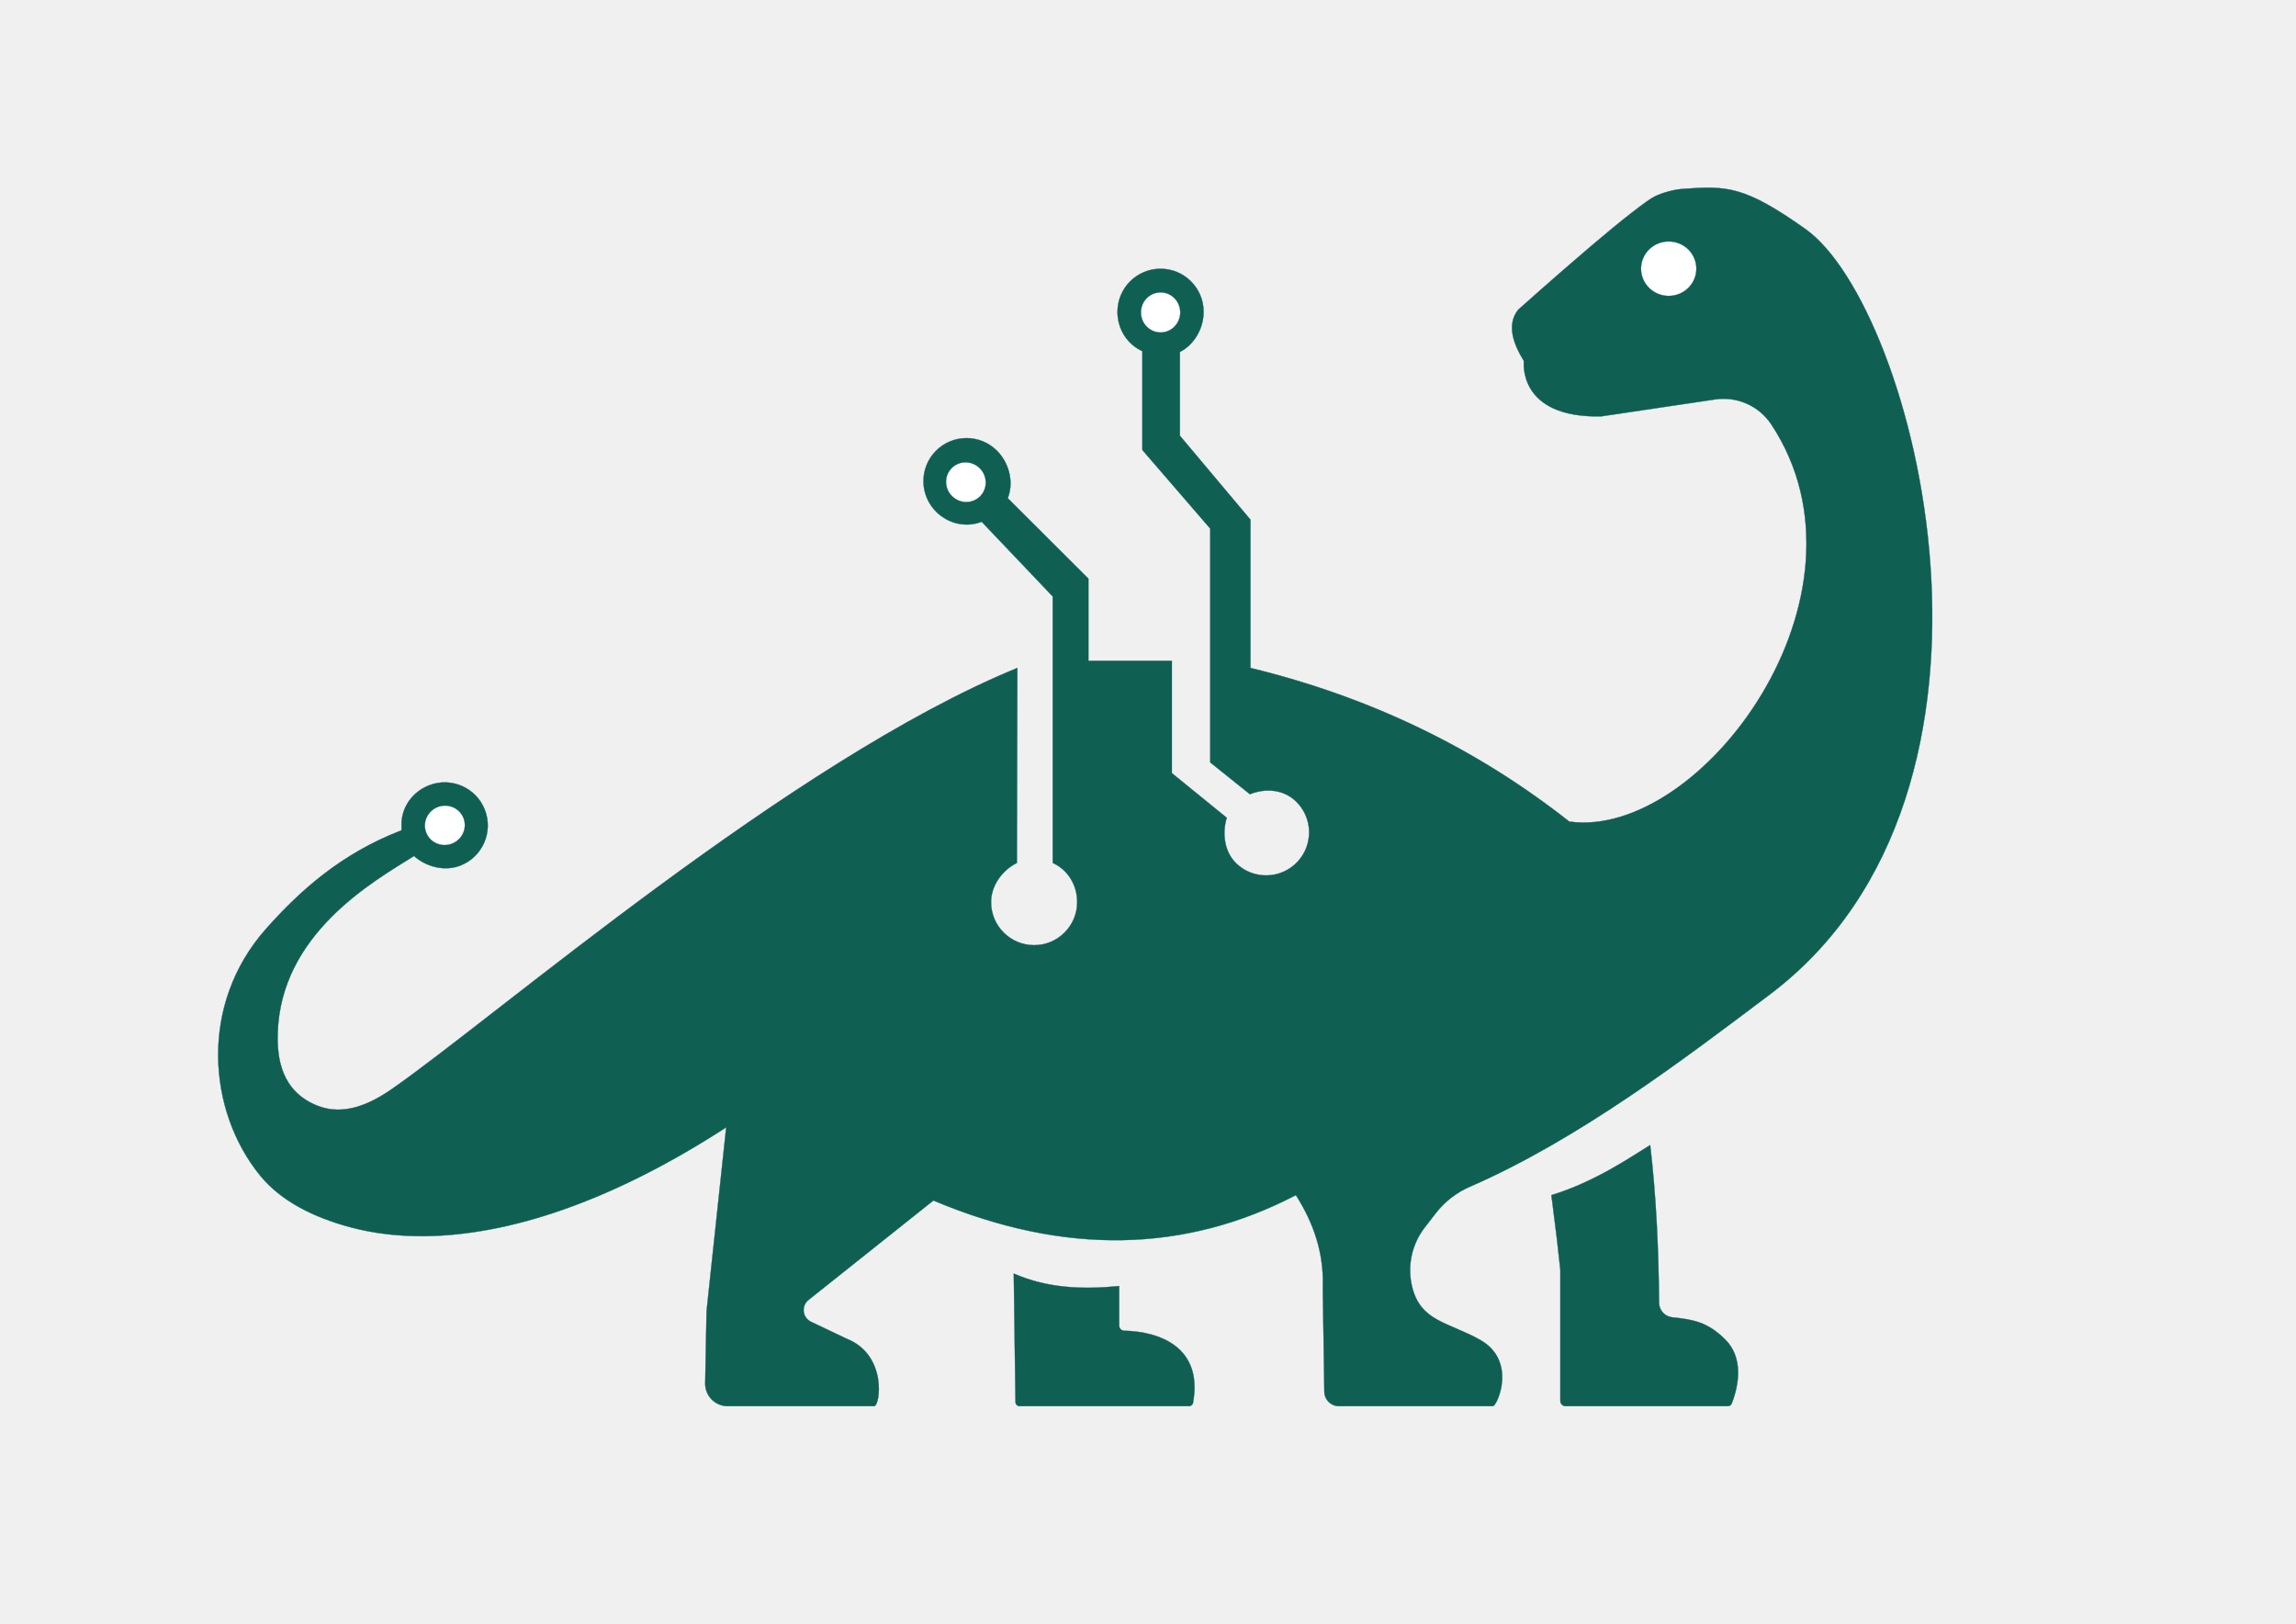
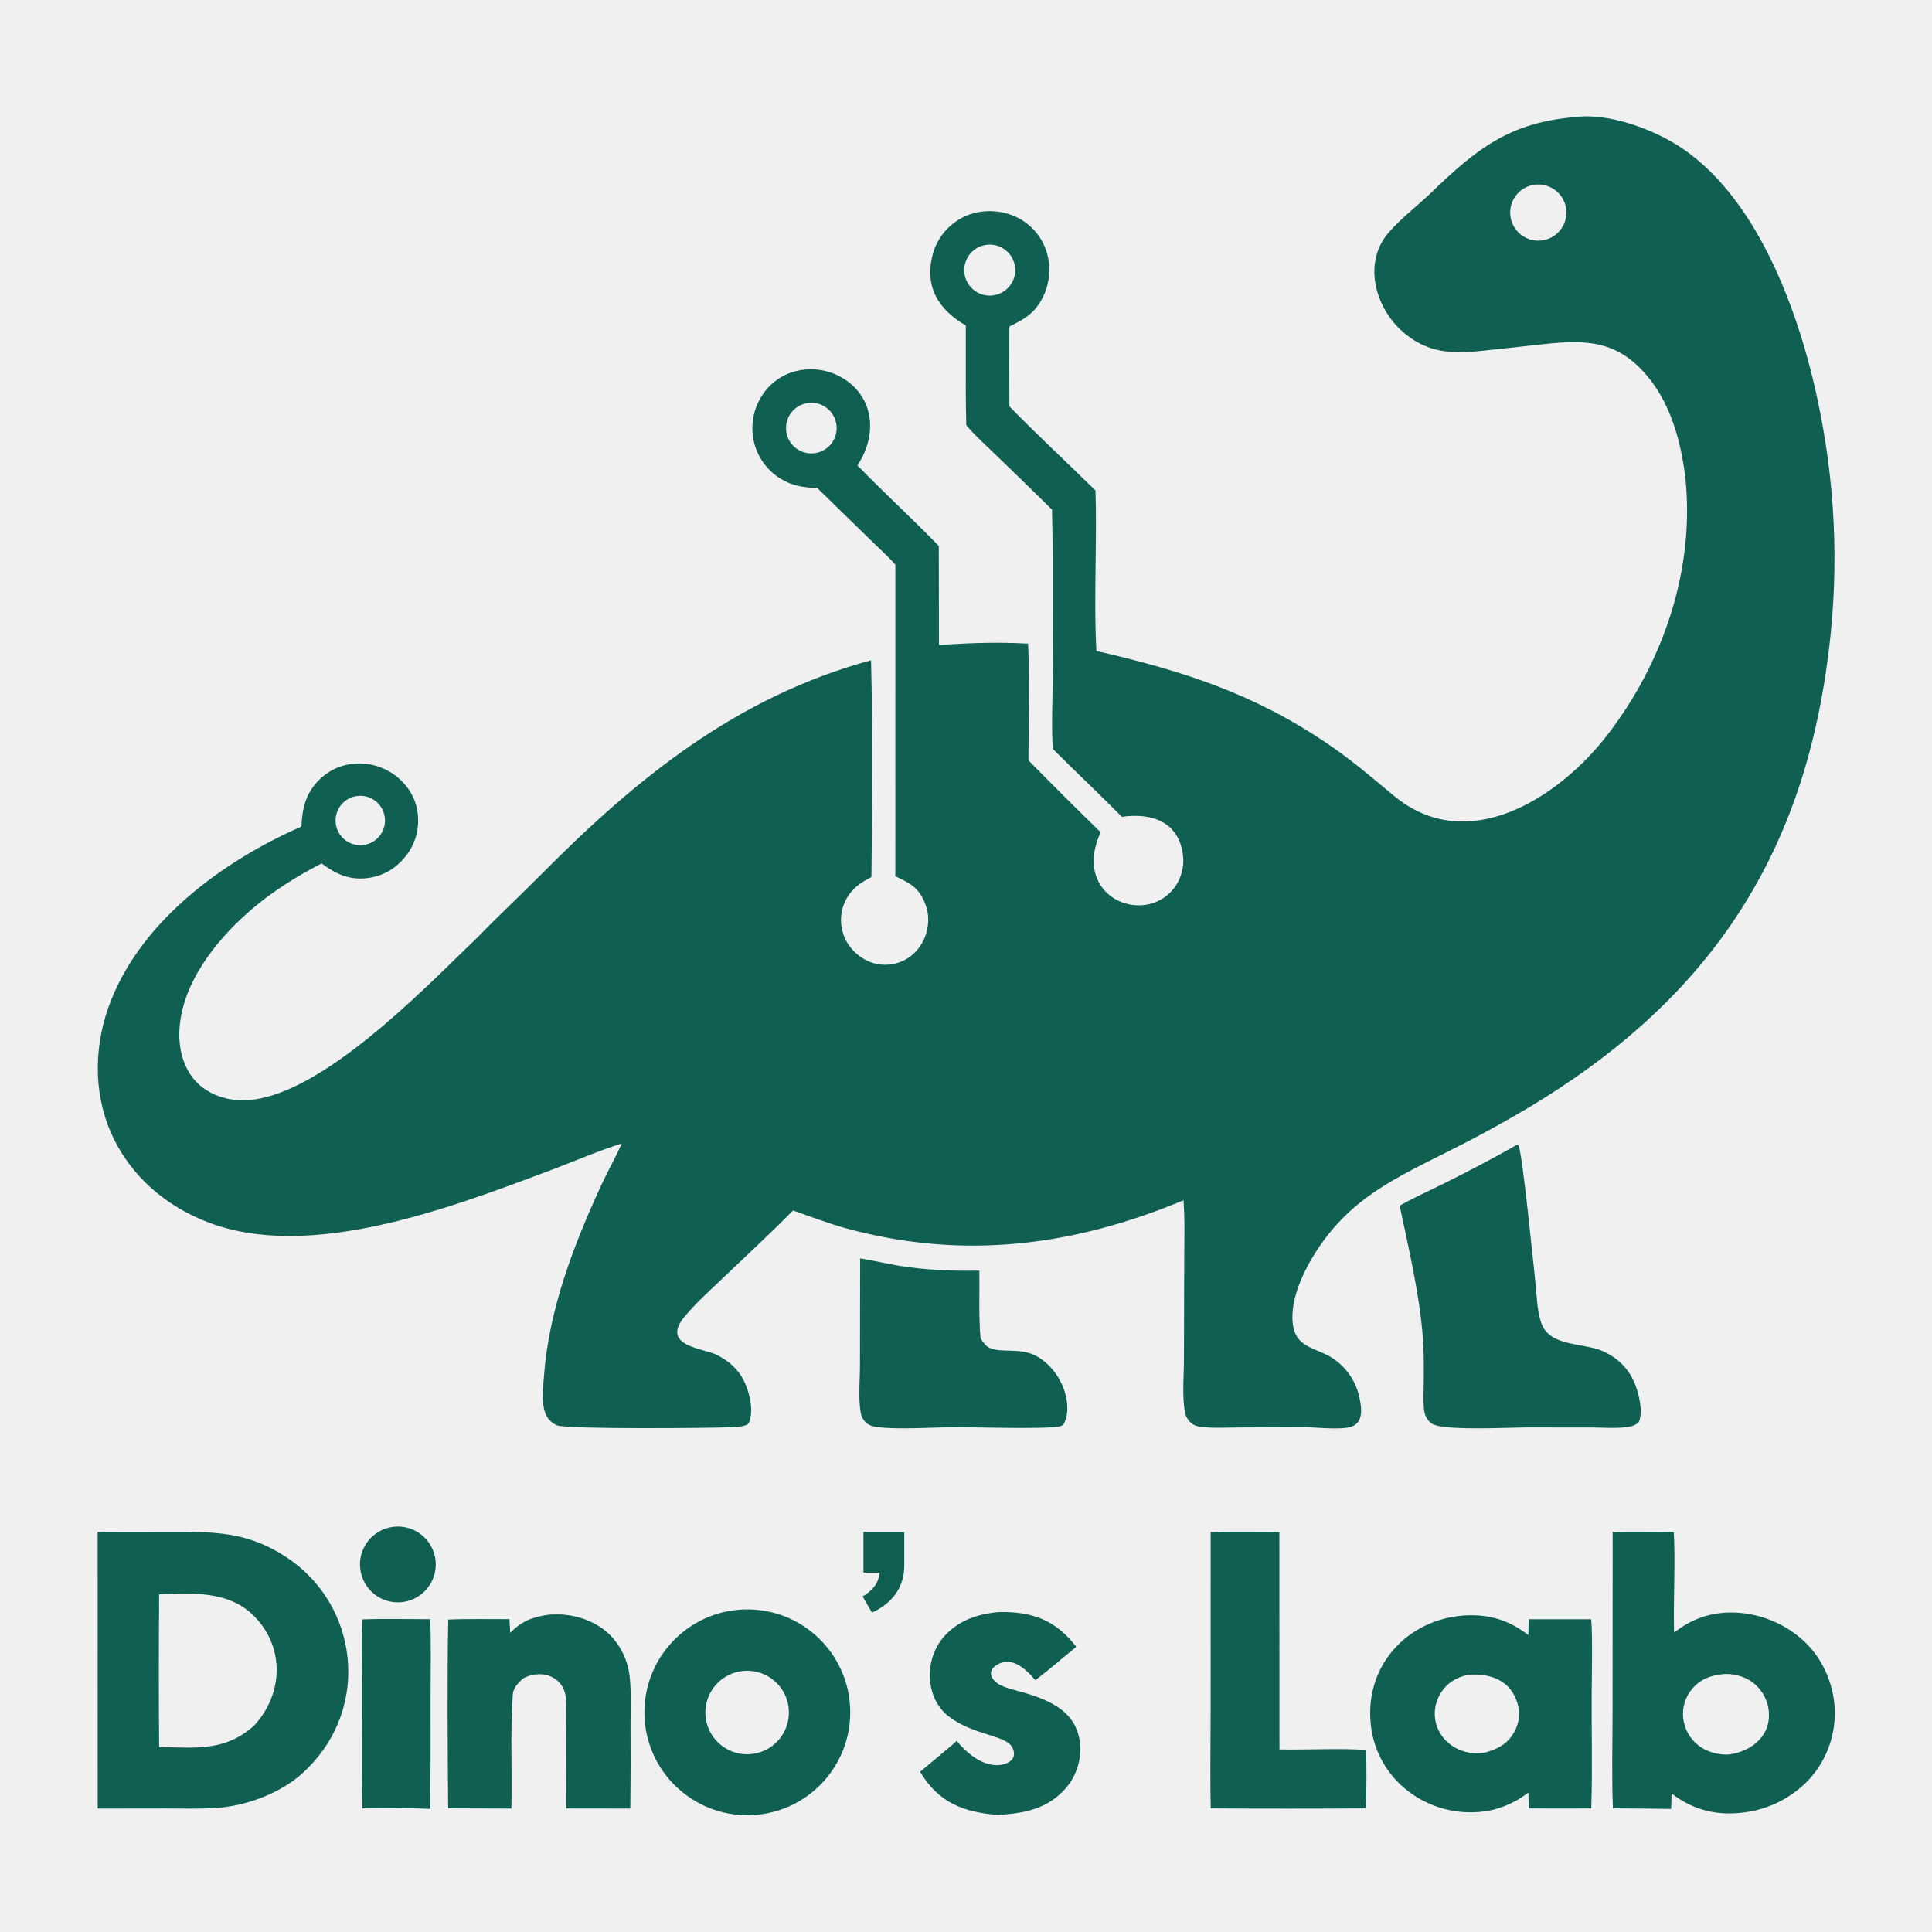
- <svg xmlns="http://www.w3.org/2000/svg" width="100%" height="100%" viewBox="0 0 4961 3508" version="1.1" xml:space="preserve" style="fill-rule:evenodd;clip-rule:evenodd;stroke-linecap:round;stroke-linejoin:round;stroke-miterlimit:1.5;">
-   <path d="M894.657,1849.205c-88.656,55.506 -288.697,167.972 -294.626,383.646c-1.44,52.378 7.251,124.652 85.762,155.85c58.246,23.145 115.729,-4.558 161.704,-36.565c224.551,-156.329 863.626,-709.487 1350.699,-909.129l-1.044,421.308c-30.736,15.194 -55.756,47.995 -55.756,84.576c0,51.345 41.686,93.031 93.031,93.031c51.345,0 93.031,-41.686 93.031,-93.031c0,-37.621 -20.611,-70.056 -52.772,-84.708l0,-575.551l-153.614,-161.46c-1.368,0.529 -2.744,1.024 -4.127,1.483c-31.957,10.61 -67.845,2.566 -93.632,-22.64c-36.718,-35.89 -37.391,-94.839 -1.501,-131.557c35.89,-36.718 94.839,-37.391 131.557,-1.501c26.16,25.569 36.605,65.268 25.986,97.868l-1.86,5.54l174.217,173.673l0,177.532l180.318,0l0,242.686l118.624,96.414c-10.148,32.75 -5.607,73.765 20.919,98.955c37.232,35.357 96.165,33.834 131.522,-3.398c35.357,-37.232 33.834,-96.165 -3.398,-131.522c-27.28,-25.906 -66.211,-28.154 -98.981,-14.922l-85.708,-68.684l0,-505.124l-146.657,-169.813l0,-213.573c-32.255,-14.444 -53.506,-46.734 -53.749,-84.354c-0.331,-51.344 41.085,-93.298 92.429,-93.629c51.344,-0.331 93.298,41.085 93.629,92.429c0.236,36.579 -20.625,71.933 -51.262,87.325l0,180.928l152.465,181.391l0,320.329c260.277,63.167 489.391,174.598 688.883,331.908c284.327,39.762 679.945,-489.392 436.7,-857.763c-26.487,-40.198 -73.891,-61.375 -121.505,-54.281c-93.306,13.819 -246.403,36.628 -246.403,36.628c-181.982,3.859 -166.879,-119.6 -166.879,-119.6c-22.068,-35.939 -38.508,-78.001 -12.154,-110.927c0,0 80.787,-72.27 158.516,-138.413c61.736,-52.534 120.668,-99.013 137.41,-106.725c17.47,-8.048 40.159,-14.438 60.984,-15.881c93.938,-6.69 131.913,-6.465 263.504,86.741c237.816,168.446 508.349,1213.813 -77.92,1654.581c-183.726,138.129 -411.01,311.64 -646.207,414.117c-29.526,12.65 -55.315,32.662 -74.901,58.122c-7.713,9.792 -15.923,20.464 -23.717,30.595c-28.411,36.93 -38.168,84.914 -26.437,130.007c18.81,73.07 78.501,74.364 146.272,112.432c80.863,45.422 36.731,143.208 27.659,143.208l-332.716,0c-17.163,-0 -31.149,-13.776 -31.408,-30.938l-3.313,-219.391c-0.053,-3.586 -0.032,-7.173 0.063,-10.759c1.774,-69.14 -19.114,-133.46 -58.252,-194.746c-239.09,124.315 -499.634,131.103 -783.238,11.578l-269.828,214.83c-7.553,6.014 -11.474,15.495 -10.375,25.087c1.1,9.592 7.064,17.94 15.782,22.088l76.559,36.43c88.982,34.935 72.796,145.821 59.785,145.821c-54.226,0.069 -234.185,0 -316.469,0c-13.03,0 -25.513,-5.239 -34.64,-14.54c-9.127,-9.3 -14.131,-21.879 -13.886,-34.907l2.894,-153.975c0.024,-1.297 0.106,-2.592 0.244,-3.881l42.246,-394.974c-254.622,165.055 -474.071,232.567 -648.735,234.958c-59.274,0.811 -113.39,-5.877 -161.972,-18.798c-81.575,-21.695 -151.41,-57.103 -196.147,-111.803c-113.314,-138.548 -133.342,-369.667 13.252,-534.068c71.267,-79.924 160.296,-161.35 292.053,-212.006l0,-17.101c2.062,-35.281 24.713,-66.605 59.8,-80.178c47.887,-18.524 101.805,5.315 120.329,53.202c18.524,47.887 -5.315,101.805 -53.202,120.329c-34.117,13.197 -74.572,2.376 -99.831,-20.809Z" style="fill:#0f5f53;stroke:#0f5f53;stroke-width:0.63px;" />
-   <path d="M2190.473,2751.34c71.814,31.541 147.771,34.977 227.704,27.016c0,0 0,59.855 0,85.278c-0,6.149 4.939,11.157 11.088,11.243c74.98,1.62 170.487,34.738 148.573,155.664c-0.764,4.175 -4.402,7.207 -8.646,7.207c-47.464,0.008 -314.448,0.008 -366.178,0.008c-4.813,0 -8.733,-3.867 -8.798,-8.68c-0.645,-47.895 -3.742,-277.735 -3.742,-277.735Z" style="fill:#0f5f53;stroke:#0f5f53;stroke-width:0.63px;" />
-   <path d="M3352.149,2581.922c94.218,-28.736 171.7,-82.533 213.407,-108.131c12.965,109.88 18.37,226.579 19.187,340.653c0.095,16.088 12.204,29.564 28.19,31.374c45.548,4.81 77.045,9.932 115.516,48.731c37.4,37.719 30.113,94.512 13.351,137.498c-1.363,3.442 -4.689,5.703 -8.391,5.703c-42.405,0.007 -294.06,0.007 -350.663,0.007c-6.241,0 -11.301,-5.059 -11.301,-11.301c-0,-53.965 -0,-282.834 -0,-282.834l-7.719,-69.469l-11.578,-92.23Z" style="fill:#0f5f53;stroke:#0f5f53;stroke-width:0.63px;" />
-   <ellipse cx="3605.572" cy="580.433" rx="59.821" ry="58.856" style="fill:#fff;stroke:#0f5f53;stroke-width:0.63px;" />
-   <path d="M2507.788,631.605c23.48,0.048 42.503,19.503 42.453,43.418c-0.049,23.915 -19.152,43.291 -42.632,43.243c-23.48,-0.048 -42.503,-19.503 -42.453,-43.418c0.049,-23.915 19.152,-43.291 42.632,-43.243Z" style="fill:#fff;stroke:#0f5f53;stroke-width:0.63px;" />
-   <path d="M2056.297,1011.172c16.555,-16.651 43.764,-16.48 60.723,0.381c16.959,16.861 17.288,44.069 0.733,60.72c-16.555,16.651 -43.764,16.48 -60.723,-0.381c-16.959,-16.861 -17.288,-44.069 -0.733,-60.72Z" style="fill:#fff;stroke:#0f5f53;stroke-width:0.63px;" />
-   <path d="M1001.738,1767.754c8.284,21.97 -3.157,46.657 -25.534,55.095c-22.377,8.438 -47.27,-2.549 -55.554,-24.519c-8.284,-21.97 3.157,-46.657 25.534,-55.095c22.377,-8.438 47.27,2.549 55.554,24.519Z" style="fill:#fff;stroke:#0f5f53;stroke-width:0.63px;" />
+ <svg xmlns="http://www.w3.org/2000/svg" viewBox="0 0 1676 1676" width="1676" height="1676" preserveAspectRatio="xMidYMid meet" role="img" aria-labelledby="logo-title">
+   <g transform="translate(-62 -230.3512)">
+     <g transform="translate(68.5,21.5)">
+       <path fill="#0F5F53" d="M 1360.12 310.401 C 1389.1 306.526 1428.69 321.212 1452.66 337.422 C 1521.5 383.96 1557.22 488.236 1572.36 566.117 C 1586.78 638.508 1588.79 712.824 1578.29 785.888 C 1554 961.502 1468.63 1081.01 1317.4 1170.98 C 1295.26 1184.06 1272.65 1196.34 1249.63 1207.8 C 1204.42 1230.59 1166.49 1247.73 1137.17 1291.59 C 1124.9 1309.94 1110.64 1338.39 1115.69 1361.24 C 1119.38 1377.96 1136.62 1378.77 1148.92 1386.68 C 1161.4 1394.64 1170.09 1407.37 1172.94 1421.91 C 1174.23 1428.19 1175.66 1436.73 1171.67 1442.28 C 1169.39 1445.46 1165.61 1446.89 1161.84 1447.4 C 1154.195 1448.439 1145.608 1447.944 1137.223 1447.46 L 1137.217 1447.46 C 1132.531 1447.189 1127.909 1446.923 1123.55 1446.93 L 1068.04 1447.16 C 1065.308 1447.173 1062.542 1447.231 1059.76 1447.288 L 1059.757 1447.288 C 1052.101 1447.447 1044.333 1447.608 1036.86 1446.86 C 1033.25 1446.5 1029.81 1445.81 1026.96 1443.42 C 1024.27 1441.17 1022.21 1437.77 1021.55 1434.32 C 1019.539 1423.907 1019.933 1411.754 1020.307 1400.237 C 1020.451 1395.773 1020.593 1391.404 1020.59 1387.27 L 1020.82 1301.37 C 1020.827 1297.294 1020.868 1293.203 1020.909 1289.105 C 1021.04 1276.085 1021.171 1262.996 1020.22 1250.08 C 924.45 1290.01 829.259 1302 728.265 1274.63 C 712.451 1270.34 696.916 1264.36 681.449 1258.96 C 661.401 1279.32 640.231 1298.77 619.605 1318.55 C 609.474 1328.26 598.511 1337.98 589.408 1348.66 C 586.032 1352.62 582.147 1357.15 581.163 1362.41 C 579.094 1373.451 593.619 1377.528 604.926 1380.703 C 608.683 1381.757 612.085 1382.712 614.404 1383.79 C 622.82 1387.7 630.351 1393.61 635.674 1401.25 C 642.017 1410.36 647.017 1427.78 644.442 1438.86 C 644.071 1440.45 643.369 1443.8 641.854 1444.61 C 638.224 1446.54 632.275 1446.74 628.187 1446.94 C 612.429 1447.73 485.242 1448.85 476.723 1445.36 C 472.318 1443.52 468.8 1440.05 466.913 1435.66 C 463.332 1427.105 464.308 1415.507 465.125 1405.811 C 465.235 1404.502 465.342 1403.228 465.435 1402 C 469.771 1344.65 491.114 1288.98 514.98 1237.22 C 520.641 1224.94 527.376 1213.21 532.837 1200.84 C 511.995 1207.38 491.477 1216.38 470.994 1224.06 C 469.293 1224.698 467.577 1225.342 465.846 1225.992 C 381.484 1257.663 262.02 1302.512 174.778 1269.49 C 137.137 1255.24 106.15 1228.75 89.816 1191.56 C 73.841 1155.19 75.257 1113.72 89.634 1077.12 C 117.276 1006.76 187.661 955.325 254.981 925.924 C 255.59 913.771 257.093 903.15 264.113 892.89 C 271.586 881.968 282.861 874.293 295.951 871.996 C 309.546 869.527 323.563 872.58 334.899 880.48 C 345.557 887.967 353.249 898.939 355.478 911.869 C 357.749 925.04 354.946 938.504 347.135 949.359 C 338.8 960.942 327.593 968.337 313.387 970.421 C 297.192 972.798 285.216 967.317 272.494 957.896 C 249.854 969.519 228.029 983.338 208.904 1000.21 C 179.979 1025.71 151.273 1062.34 149.146 1102.2 C 148.312 1117.83 152.274 1134.97 163.158 1146.69 C 173.258 1157.56 187.629 1162.91 202.266 1163.33 C 261.203 1165.01 343.825 1084.336 393.285 1036.043 C 398.877 1030.583 404.045 1025.536 408.707 1021.07 C 426.225 1002.92 445.039 985.511 462.796 967.585 C 545.645 883.947 632.743 813.219 749.119 781.641 C 750.661 840.944 750.077 910.104 749.468 969.735 C 740.352 974.247 732.929 979.38 727.794 988.509 C 722.898 997.376 721.725 1007.83 724.535 1017.56 C 727.459 1027.79 734.76 1036.46 744.121 1041.44 C 752.882 1046.16 763.193 1047.1 772.662 1044.03 C 793.658 1037.24 804.061 1012.71 796.024 992.623 C 790.39 978.545 782.934 975.076 770.186 968.973 L 770.222 698.634 C 764.169 691.852 753.662 682.162 746.963 675.589 L 702.41 632.138 C 690.485 631.848 680.912 630.463 670.558 624.069 C 659.013 616.969 650.752 605.582 647.584 592.404 C 644.314 578.694 646.748 564.243 654.33 552.361 C 661.326 541.163 672.542 533.257 685.441 530.433 C 699.477 527.362 714.159 530.05 726.196 537.895 C 752.758 555.188 754.044 587.692 737.305 612.591 C 760.51 636.458 784.676 658.513 807.894 682.447 L 808.056 768.258 L 810.73 768.116 C 839.322 766.595 855.696 765.724 885.342 767.168 C 886.374 789.389 886.11 815.391 885.859 839.969 C 885.759 849.789 885.662 859.381 885.65 868.414 C 906.305 889.449 927.189 910.259 948.297 930.839 C 922.621 986.849 985.587 1012.51 1011.58 979.828 C 1018.06 971.619 1020.99 961.165 1019.73 950.786 C 1016.18 921.628 992.545 913.763 966.759 917.44 C 947.23 897.626 926.674 878.488 906.952 858.658 C 905.83 847.467 906.184 829.32 906.502 812.986 L 906.502 812.985 C 906.663 804.74 906.815 796.957 906.763 790.765 C 906.614 772.98 906.658 755.129 906.701 737.264 L 906.701 737.258 C 906.77 708.458 906.84 679.62 906.107 650.955 C 890.064 635.104 873.906 619.369 857.636 603.751 C 850.167 596.52 837.659 585.168 831.735 577.66 C 831.235 559.626 831.286 540.438 831.336 521.528 L 831.336 521.516 L 831.336 521.482 C 831.364 511.224 831.391 501.048 831.329 491.183 C 807.333 477.376 795.14 457.214 802.727 429.156 C 806.35 416.149 814.998 405.117 826.765 398.494 C 838.991 391.508 853.989 390.308 867.419 394.21 C 880.463 397.933 891.442 406.782 897.85 418.738 C 907.404 436.767 905.166 459.762 892.461 475.767 C 886.22 483.629 877.849 487.713 869.12 492.168 C 868.995 515.241 869.008 538.315 869.159 561.388 C 892.668 585.61 919.604 610.506 943.837 634.353 C 944.456 654.228 944.194 675.46 943.932 696.733 C 943.606 723.105 943.28 749.541 944.631 773.535 C 1019.45 790.807 1080.96 810.328 1145.55 854.314 C 1165.6 867.846 1184.13 883.728 1202.65 899.137 C 1266.29 952.078 1345.36 901.416 1387.68 846.672 C 1436.61 783.392 1464.19 702.164 1455.4 621.921 C 1451.66 592.636 1443.55 562.095 1425.17 538.435 C 1399.17 504.961 1371.96 503.163 1333.79 507.273 L 1290.62 511.96 C 1289.665 512.064 1288.715 512.167 1287.771 512.271 C 1259.615 515.349 1236.263 517.902 1212.21 498.261 C 1187.07 477.723 1174.99 437.545 1198 410.791 C 1209.07 397.929 1223 387.611 1235.02 375.998 C 1274.52 337.855 1303.15 315.056 1360.12 310.401 Z M 1309.54 1201.92 L 1310.64 1202.31 C 1313.94 1206.08 1323.71 1305.79 1325.21 1318.95 C 1326.55 1330.8 1326.65 1346.09 1330.8 1357.18 C 1338.24 1377.08 1366.4 1373.64 1383.01 1380.62 C 1396.53 1386.31 1406.3 1395.81 1411.82 1409.48 C 1415.39 1418.31 1419 1433.54 1415.14 1442.63 C 1412.1 1445.42 1408.83 1446.27 1404.78 1446.83 C 1397.961 1447.785 1390.685 1447.572 1383.559 1447.363 C 1380.685 1447.279 1377.835 1447.196 1375.05 1447.19 L 1317.63 1447.12 C 1314.831 1447.129 1310.525 1447.248 1305.314 1447.392 C 1282.69 1448.016 1243.004 1449.11 1235.47 1443.77 C 1232.5 1441.66 1230.08 1438 1229.35 1434.45 C 1228.147 1428.671 1228.312 1422.087 1228.469 1415.864 C 1228.516 1413.968 1228.563 1412.106 1228.57 1410.31 C 1228.576 1408.285 1228.587 1406.257 1228.598 1404.226 L 1228.598 1404.222 C 1228.661 1392.248 1228.726 1380.18 1227.76 1368.28 C 1224.63 1329.99 1215.61 1292.3 1207.71 1254.79 C 1220.26 1247.66 1233.8 1241.66 1246.72 1235.2 C 1267.99 1224.59 1288.87 1213.66 1309.54 1201.92 Z M 739.662 1300.5 C 751.041 1302.23 762.3 1305.1 773.688 1306.93 C 796.89 1310.64 819.618 1311.54 843.074 1311.1 C 843.206 1317.736 843.163 1324.403 843.119 1331.076 L 843.119 1331.08 C 843.034 1344.083 842.95 1357.111 844.161 1369.99 C 845.864 1372.57 848.131 1375.98 850.839 1377.54 C 855.449 1380.194 861.529 1380.345 868.189 1380.51 C 876.436 1380.714 885.571 1380.941 893.899 1385.97 C 905.811 1393.16 914.562 1405.52 917.901 1418.96 C 920.016 1427.48 920.362 1437.4 915.768 1445.12 C 913.043 1446.31 910.545 1446.88 907.571 1447.02 C 888.876 1447.896 869.96 1447.593 851.093 1447.292 C 840.871 1447.129 830.664 1446.965 820.515 1446.99 C 813.654 1447.006 806.65 1447.228 799.602 1447.451 C 784.997 1447.914 770.206 1448.382 756.115 1447.04 C 751.911 1446.64 747.592 1445.8 744.469 1442.74 C 742.32 1440.64 740.743 1437.79 740.23 1434.82 C 738.585 1425.3 738.924 1414.943 739.255 1404.852 L 739.255 1404.848 C 739.39 1400.726 739.524 1396.648 739.52 1392.69 Z M 1322.44 369.499 C 1309.51 372.498 1301.36 385.295 1304.1 398.284 C 1306.84 411.273 1319.48 419.677 1332.52 417.189 C 1341.19 415.535 1348.28 409.327 1351.07 400.957 C 1353.87 392.587 1351.92 383.362 1345.98 376.837 C 1340.04 370.312 1331.04 367.505 1322.44 369.499 Z M 847.663 421.506 C 835.693 423.945 827.966 435.625 830.405 447.595 C 832.843 459.565 844.523 467.292 856.493 464.854 C 868.464 462.416 876.191 450.735 873.752 438.765 C 871.314 426.794 859.633 419.067 847.663 421.506 Z M 694.2 558.484 C 682.189 560.215 673.858 571.358 675.597 583.368 C 677.337 595.378 688.486 603.7 700.495 601.953 C 712.491 600.207 720.804 589.071 719.066 577.073 C 717.329 565.076 706.199 556.755 694.2 558.484 Z M 302.524 899.503 C 290.86 901.446 282.973 912.467 284.898 924.134 C 286.822 935.8 297.832 943.704 309.501 941.797 C 321.196 939.887 329.121 928.848 327.192 917.156 C 325.263 905.465 314.213 897.557 302.524 899.503 Z" />
+     </g>
+   </g>
+   <g transform="translate(84 1323.649) scale(0.7381) translate(-47 -463)">
+     <path transform="translate(-70,0)" fill="#0F5F53" d="M 117.952 470.301 C 122.251 470.154 126.552 470.095 130.853 470.126 L 204.115 470.004 C 255.961 469.928 294.69 469.966 340.174 500.11 C 424.633 556.085 438.089 675.235 365.013 747.612 C 364.415 748.254 363.807 748.887 363.189 749.51 C 337.373 775.585 295.302 791.723 259.326 794.429 C 239.975 795.885 218.14 795.258 198.487 795.195 L 118.004 795.314 L 117.952 470.301 z M 190.256 722.956 C 233.669 723.694 267.38 728.485 301.943 697.715 C 337.143 659.474 338.029 603.176 299.478 566.842 C 270.235 539.281 227.741 541.984 190.237 543.367 C 189.839 602.757 189.654 663.591 190.256 722.956 z" />
+     <path transform="translate(-70,0)" fill="#0F5F53" d="M 428.896 572.989 C 453.884 572.019 483.491 572.77 508.829 572.764 C 509.998 600.707 509.278 633.995 509.269 662.305 C 509.405 706.77 509.295 751.236 508.938 795.699 C 484.426 794.411 453.883 795.183 428.968 795.152 C 427.749 739.042 429.113 682.623 428.498 626.482 C 428.304 608.744 428.296 590.705 428.896 572.989 z" />
+     <path transform="translate(-70,0)" fill="#0F5F53" d="M 464.557 464.288 C 480.491 462.03 496.404 468.544 506.181 481.327 C 515.958 494.11 518.079 511.173 511.727 525.96 C 505.376 540.747 491.541 550.958 475.539 552.668 C 451.378 555.25 429.606 537.989 426.61 513.876 C 423.613 489.762 440.498 467.698 464.557 464.288 z" />
+     <path transform="translate(-70,0)" fill="#0F5F53" d="M 649.043 567.358 C 652.195 567.187 655.35 567.096 658.506 567.086 C 681.252 567.219 705.431 575.931 721.351 592.525 C 731.494 603.298 738.529 616.617 741.711 631.068 C 745.718 648.72 744.177 675.891 744.252 694.771 C 744.491 728.28 744.411 761.791 744.011 795.299 L 668.715 795.195 L 668.517 710.531 C 668.544 696.056 669.093 681.606 668.375 667.15 C 667.061 640.7 640.766 630.772 618.798 641.862 C 613.232 646.155 606.466 653.48 605.937 660.684 C 602.697 704.733 605.272 751.133 604.188 795.296 L 529.908 795.053 C 529.354 722.661 528.694 645.444 529.973 573.181 C 552.663 572.198 578.953 572.757 601.908 572.71 C 602.321 577.987 602.553 583.508 602.857 588.812 C 616.391 574.757 630.012 569.761 649.043 567.358 z" />
+     <path transform="translate(-70,0)" fill="#0F5F53" d="M 879.134 561.233 C 945.798 559.913 1000.96 612.788 1002.46 679.448 C 1003.96 746.107 951.237 801.412 884.581 803.094 C 817.668 804.784 762.104 751.812 760.597 684.895 C 759.09 617.978 812.213 562.558 879.134 561.233 z M 883.562 731.456 C 910.58 730.21 931.502 707.346 930.351 680.324 C 929.2 653.301 906.409 632.3 879.382 633.357 C 852.222 634.419 831.094 657.347 832.251 684.503 C 833.408 711.66 856.41 732.708 883.562 731.456 z" />
+     <path fill="#0F5F53" d="M 948 470 H 996 V 510 C 996 535 982 554 958 565 L 947 546 C 959 539 966 530 967 518 H 948 Z" />
+     <path transform="translate(10,0)" fill="#0F5F53" d="M 1096.37 564.398 C 1135.88 563.357 1163.63 573.437 1188.13 605.19 C 1172.3 618.044 1156.19 632.225 1140.08 644.41 C 1128.04 630.475 1109.86 613.014 1090.91 629.391 C 1089.02 631.024 1087.38 635.186 1087.93 637.709 C 1090.43 649.33 1105.89 653.383 1115.93 656.083 C 1151 665.516 1190.1 678.144 1192.7 721.352 C 1193.86 739.995 1187.5 758.325 1175.04 772.241 C 1153.41 796.337 1125.96 801.016 1095.83 802.784 C 1055.64 799.711 1026.13 788.289 1004.59 752.064 C 1018.82 739.965 1033.72 728.098 1047.67 715.815 C 1058.68 729.477 1076.37 744.236 1094.62 744.293 C 1103.25 744.32 1116.19 740.361 1114.89 729.455 C 1114.39 725.086 1112.14 721.107 1108.64 718.44 C 1102.83 713.992 1092.44 710.938 1085.28 708.659 C 1068.47 703.386 1051.82 697.74 1037.77 686.658 C 1010.2 664.91 1009.7 620.368 1031.58 594.467 C 1048.33 574.627 1071.23 566.755 1096.37 564.398 z" />
+     <path transform="translate(145,0)" fill="#0F5F53" d="M 1211.09 470.315 C 1237.15 469.415 1265.64 469.978 1291.87 469.993 L 1291.95 725.809 C 1321.03 726.547 1367.14 724.126 1393.94 726.536 C 1394.16 747.918 1394.6 774.062 1393.31 795.095 C 1332.6 795.496 1271.9 795.502 1211.2 795.113 C 1210.3 758.731 1211.05 719.219 1211.05 682.634 L 1211.09 470.315 z" />
+     <path transform="translate(145,0)" fill="#0F5F53" d="M 1508.19 568.418 C 1537.44 566.468 1561.28 573.421 1584.47 591.431 L 1584.87 572.8 L 1658.31 572.807 C 1660.12 591.973 1659.03 638.26 1658.9 658.942 C 1658.61 703.292 1659.92 751.2 1658.38 795.16 C 1633.99 795.401 1609.39 795.196 1584.98 795.151 L 1584.5 776.578 C 1580.36 779.715 1575.84 782.526 1571.47 785.346 C 1556.54 793.244 1544.35 797.765 1527.18 799.24 C 1494.97 802.096 1462.95 791.897 1438.33 770.933 C 1415.41 751.314 1401.26 723.37 1399 693.287 C 1393.48 626.111 1442.43 573.549 1508.19 568.418 z M 1534.67 729.175 C 1549.31 724.919 1560.05 719.279 1567.9 705.318 C 1573.66 695.194 1575.07 683.169 1571.81 671.986 C 1563.78 644.309 1539.38 635.846 1513.07 638.149 C 1499.15 641.569 1488.76 647.595 1481.1 660.25 C 1474.74 670.646 1472.86 683.166 1475.87 694.971 C 1482.51 720.401 1509.6 734.729 1534.67 729.175 z" />
+     <path transform="translate(145,0)" fill="#0F5F53" d="M 1683.56 470.158 C 1706.67 469.477 1732.09 470.019 1755.37 470.046 C 1757.5 505.024 1754.73 551.215 1755.77 588.484 C 1775.24 573.185 1796.48 565.287 1821.26 564.854 C 1854.82 564.556 1887.13 577.595 1911.08 601.105 C 1932.23 622.074 1944.58 652.767 1944.65 682.521 C 1944.86 713.109 1932.89 742.523 1911.37 764.262 C 1891.88 783.522 1866.67 795.94 1839.53 799.65 C 1807.12 804.197 1779.26 797.68 1752.91 777.727 L 1752.31 795.742 C 1729.51 795.398 1706.71 795.171 1683.9 795.062 C 1682.34 761.015 1683.42 716.836 1683.44 682.339 L 1683.56 470.158 z M 1820.5 731.718 C 1848.82 727.714 1871.59 707.698 1866.57 677.247 C 1864.39 664.687 1857.33 653.501 1846.93 646.131 C 1837.66 639.611 1823.87 636.14 1812.66 637.378 C 1798.03 638.877 1786.1 643.518 1776.45 655.231 C 1768.76 664.678 1765.16 676.804 1766.45 688.914 C 1767.85 701.648 1774.33 713.28 1784.41 721.181 C 1794.09 728.749 1808.34 732.71 1820.5 731.718 z" />
+   </g>
</svg>
